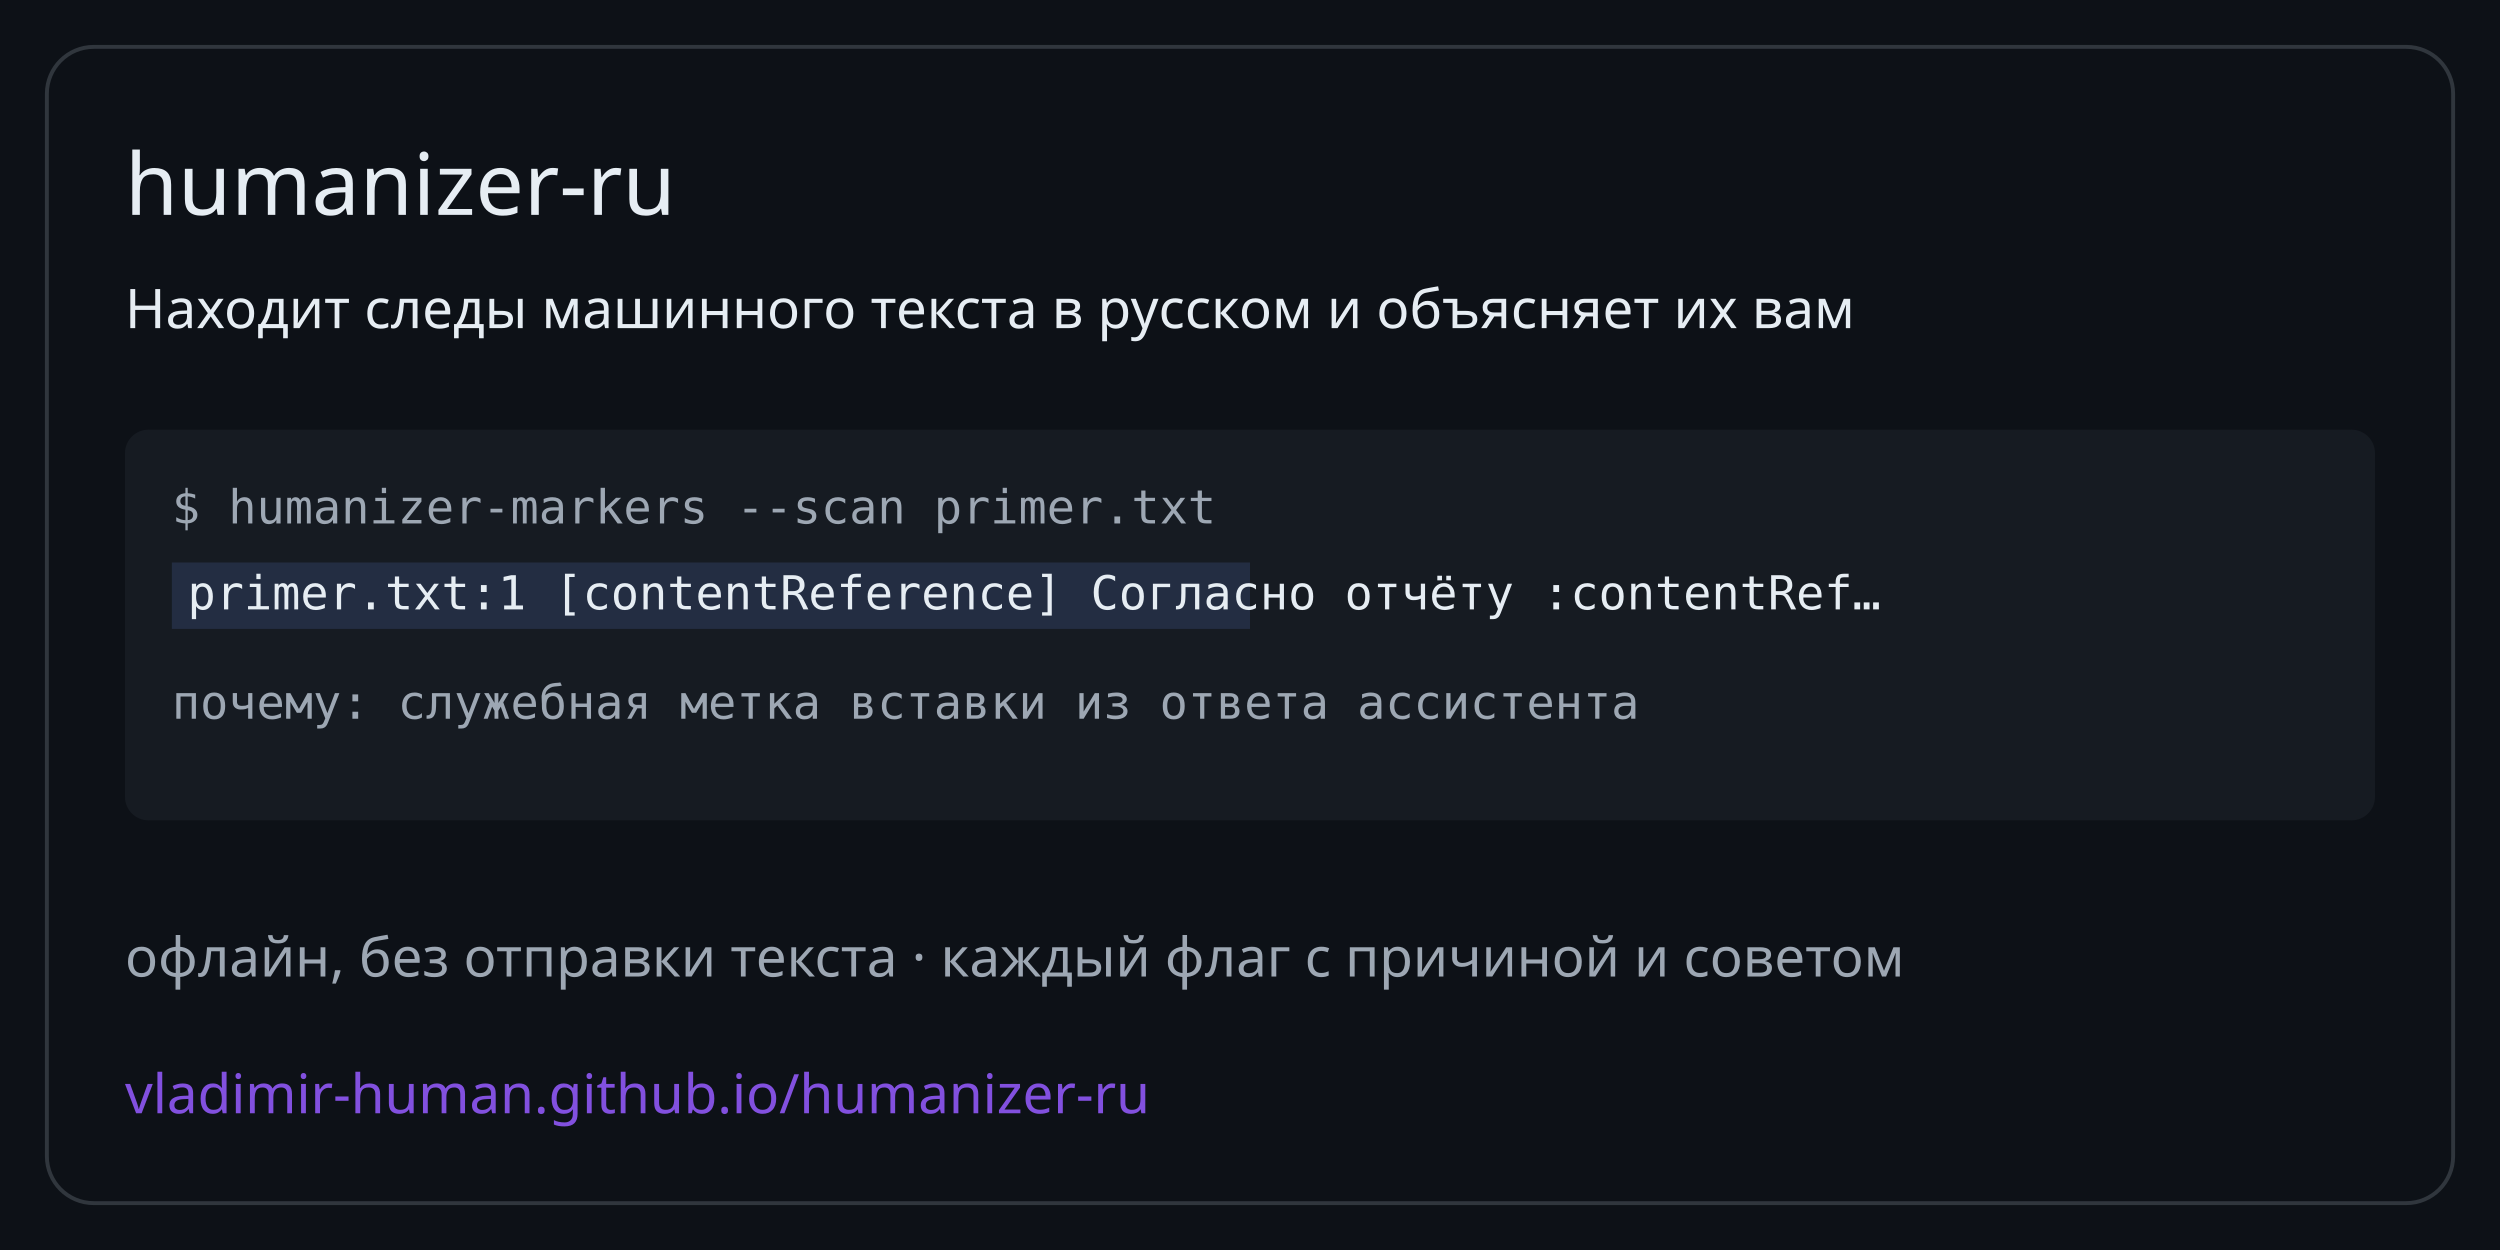
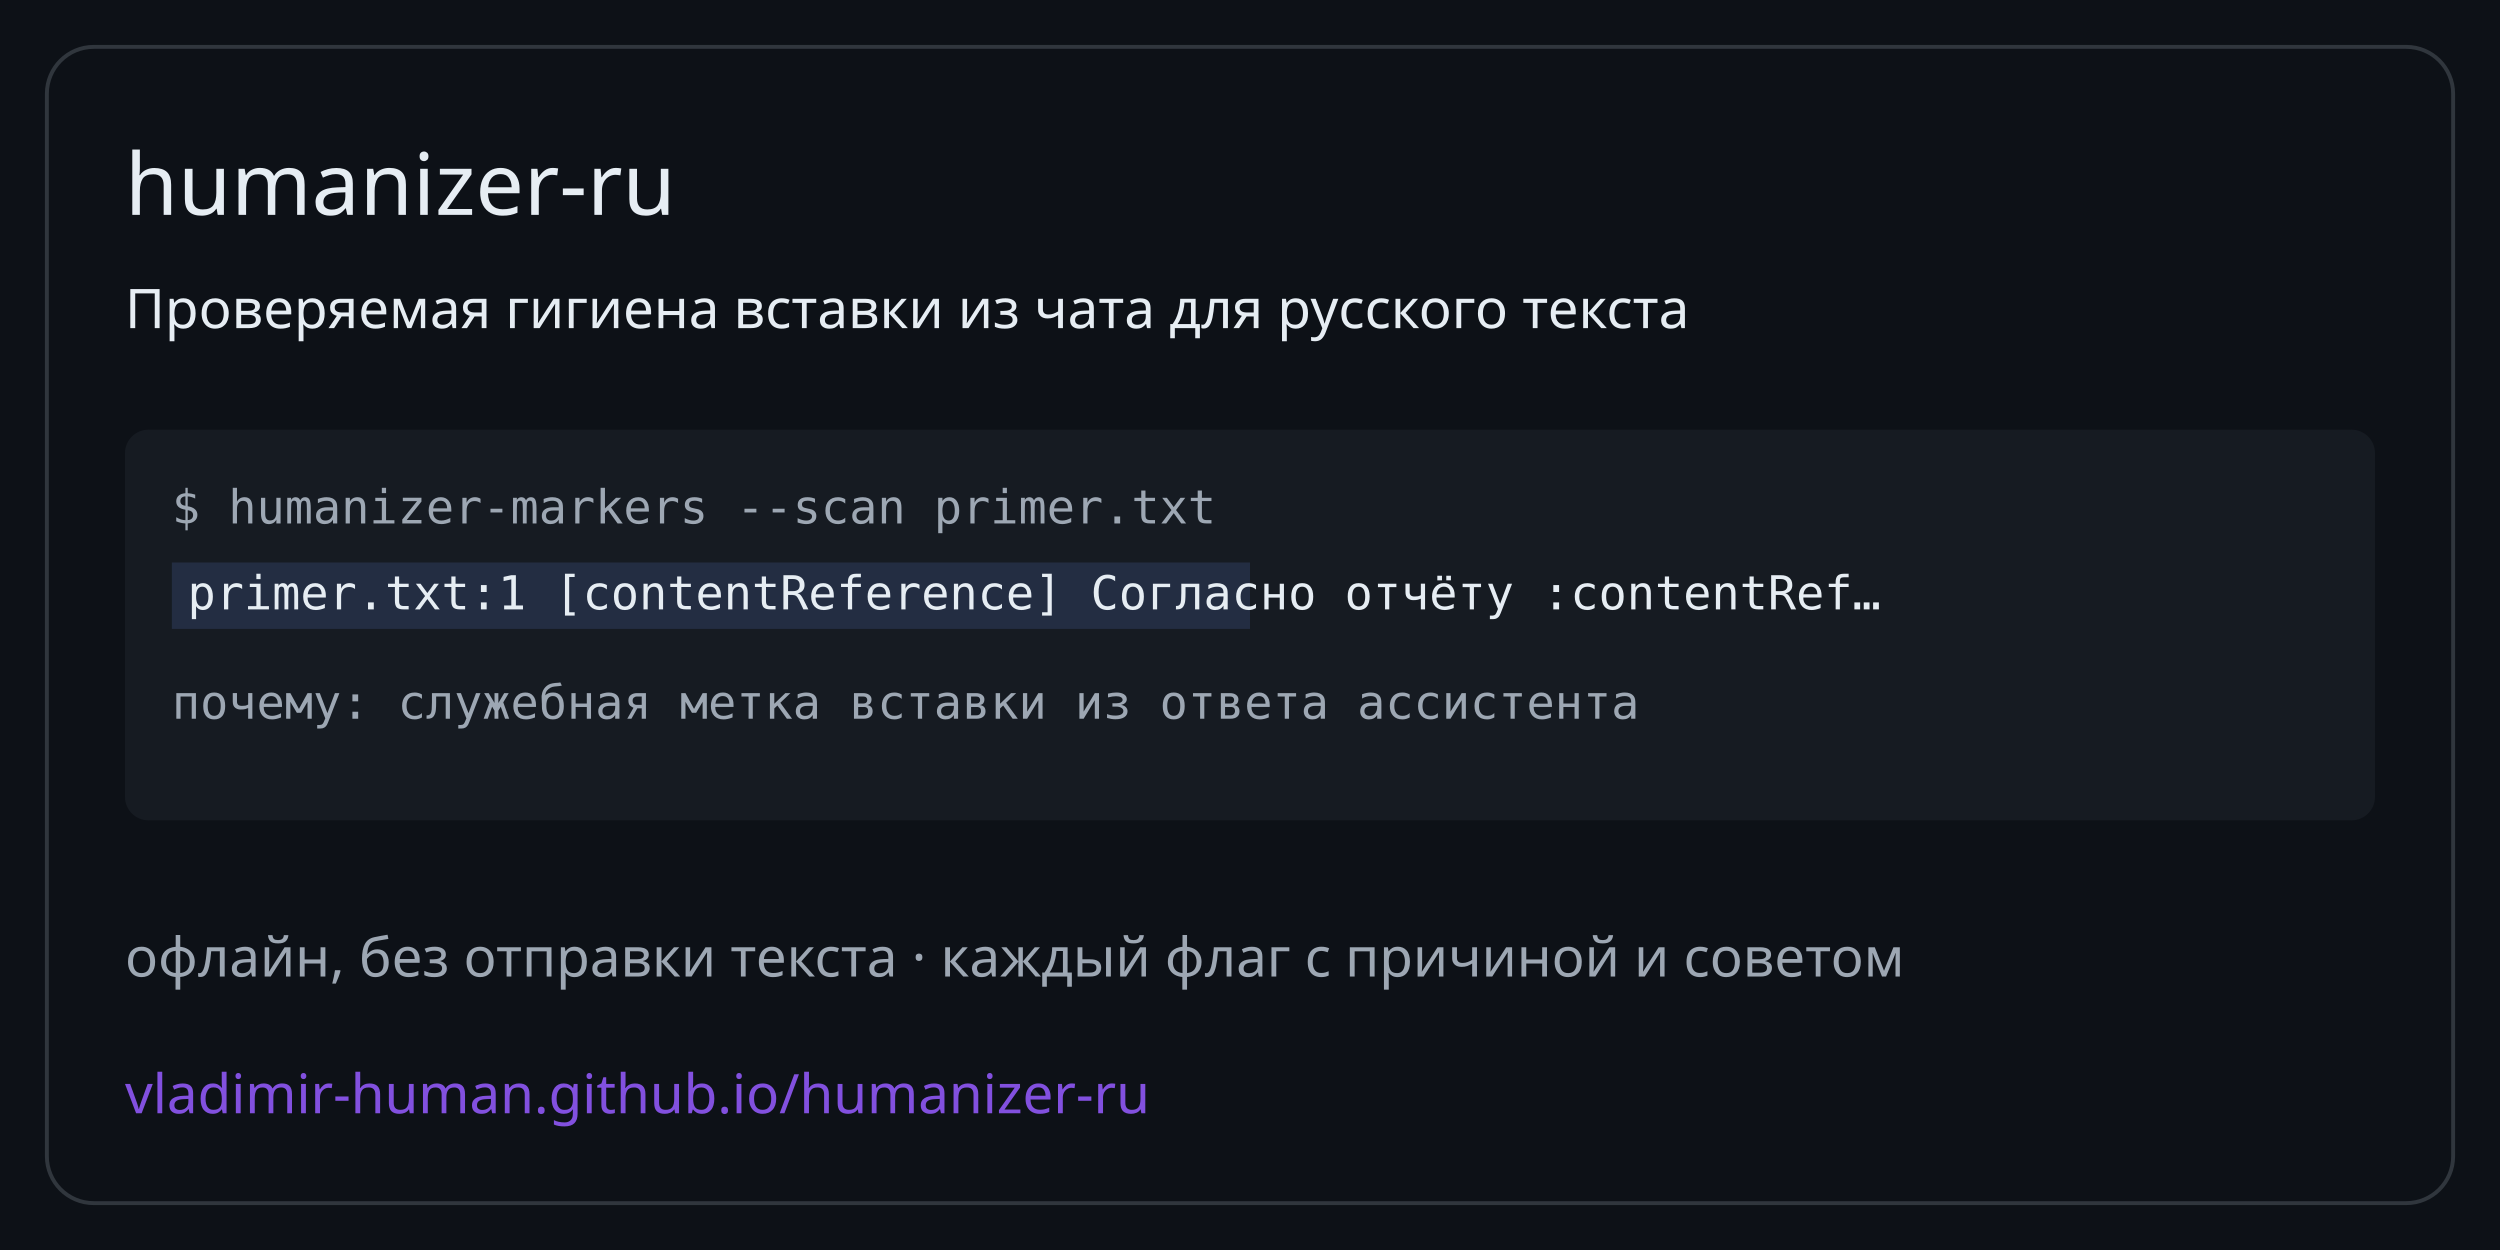
<svg xmlns="http://www.w3.org/2000/svg" width="1280" height="640" viewBox="0 0 1280 640">
  <rect width="1280" height="640" fill="#0d1117" />
  <rect x="24" y="24" width="1232" height="592" rx="24" fill="none" stroke="#30363d" stroke-width="2" />
  <text x="64" y="110" fill="#e6edf3" font-family="sans-serif" font-size="44">humanizer-ru</text>
-   <text x="64" y="168" fill="#e6edf3" font-family="sans-serif" font-size="28">Находит следы машинного текста в русском и объясняет их вам</text>
+   <text x="64" y="168" fill="#e6edf3" font-family="sans-serif" font-size="28">Проверяемая гигиена вставки из чата для русского текста</text>
  <rect x="64" y="220" width="1152" height="200" rx="12" fill="#161b22" />
  <text x="88" y="268" fill="#9da7b3" font-family="monospace" font-size="24">$ humanizer-markers --scan primer.txt</text>
  <rect x="88" y="288" width="552" height="34" fill="#232d42" />
  <text x="96" y="312" fill="#e6edf3" font-family="monospace" font-size="24">primer.txt:1 [contentReference] Согласно отчёту :contentRef…</text>
  <text x="88" y="368" fill="#9da7b3" font-family="monospace" font-size="24">почему: служебная метка вставки из ответа ассистента</text>
  <text x="64" y="500" fill="#9da7b3" font-family="sans-serif" font-size="28">офлайн, без отправки текста · каждый флаг с причиной и советом</text>
  <text x="64" y="570" fill="#8250df" font-family="sans-serif" font-size="28">vladimir-human.github.io/humanizer-ru</text>
</svg>
